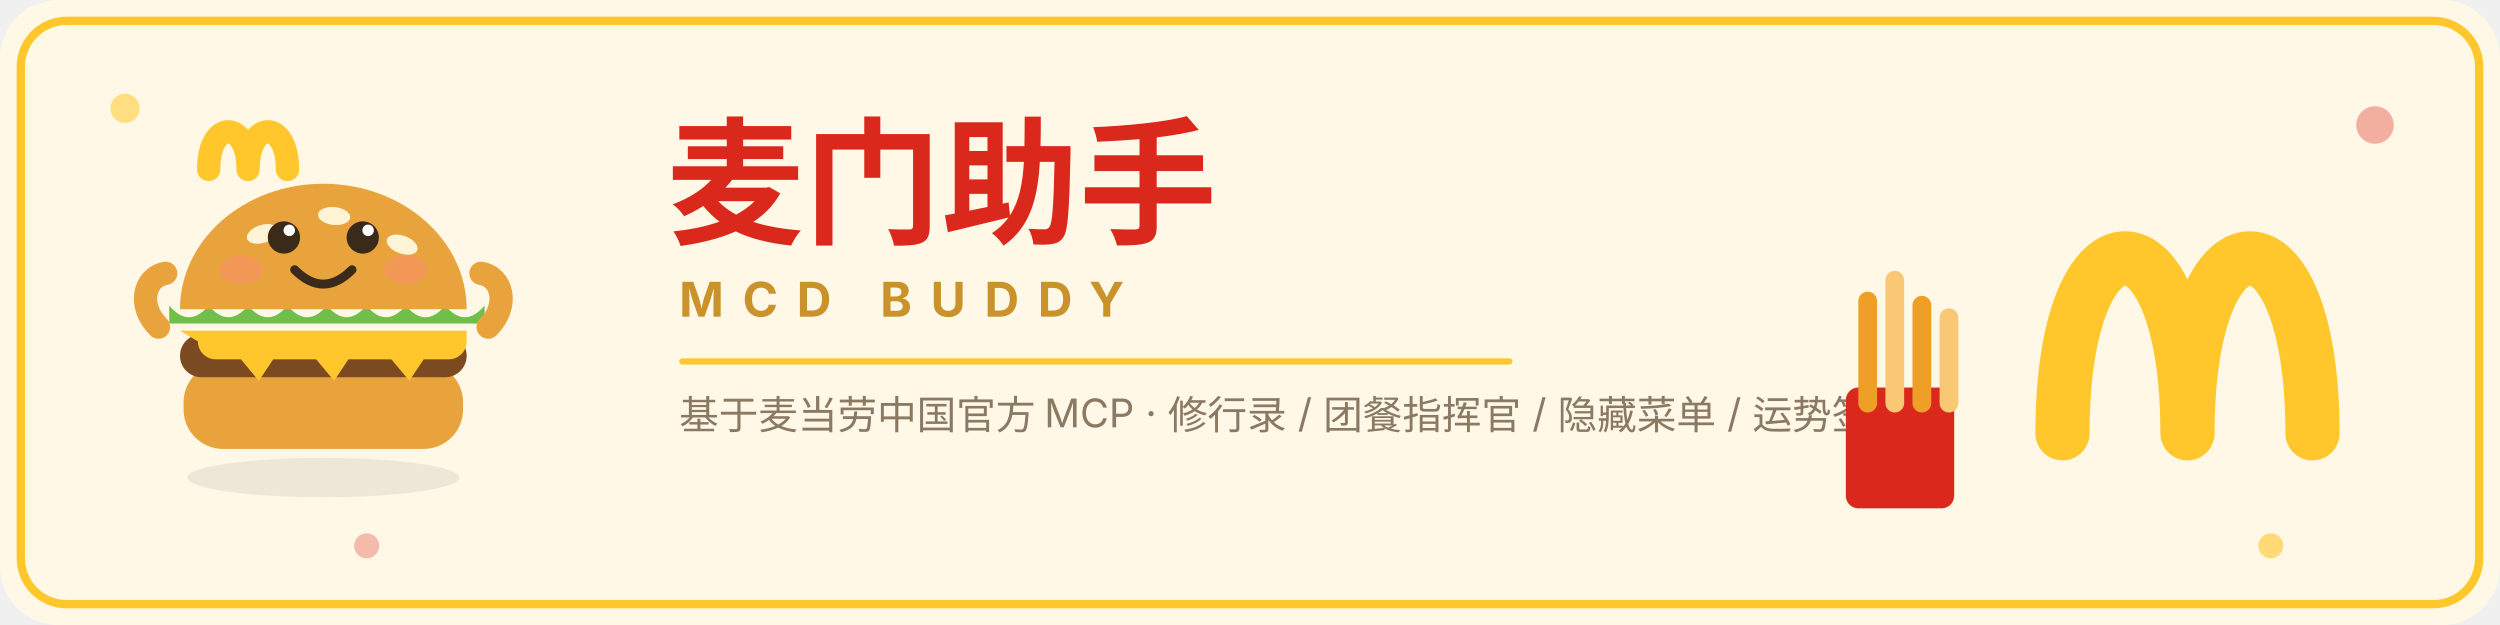
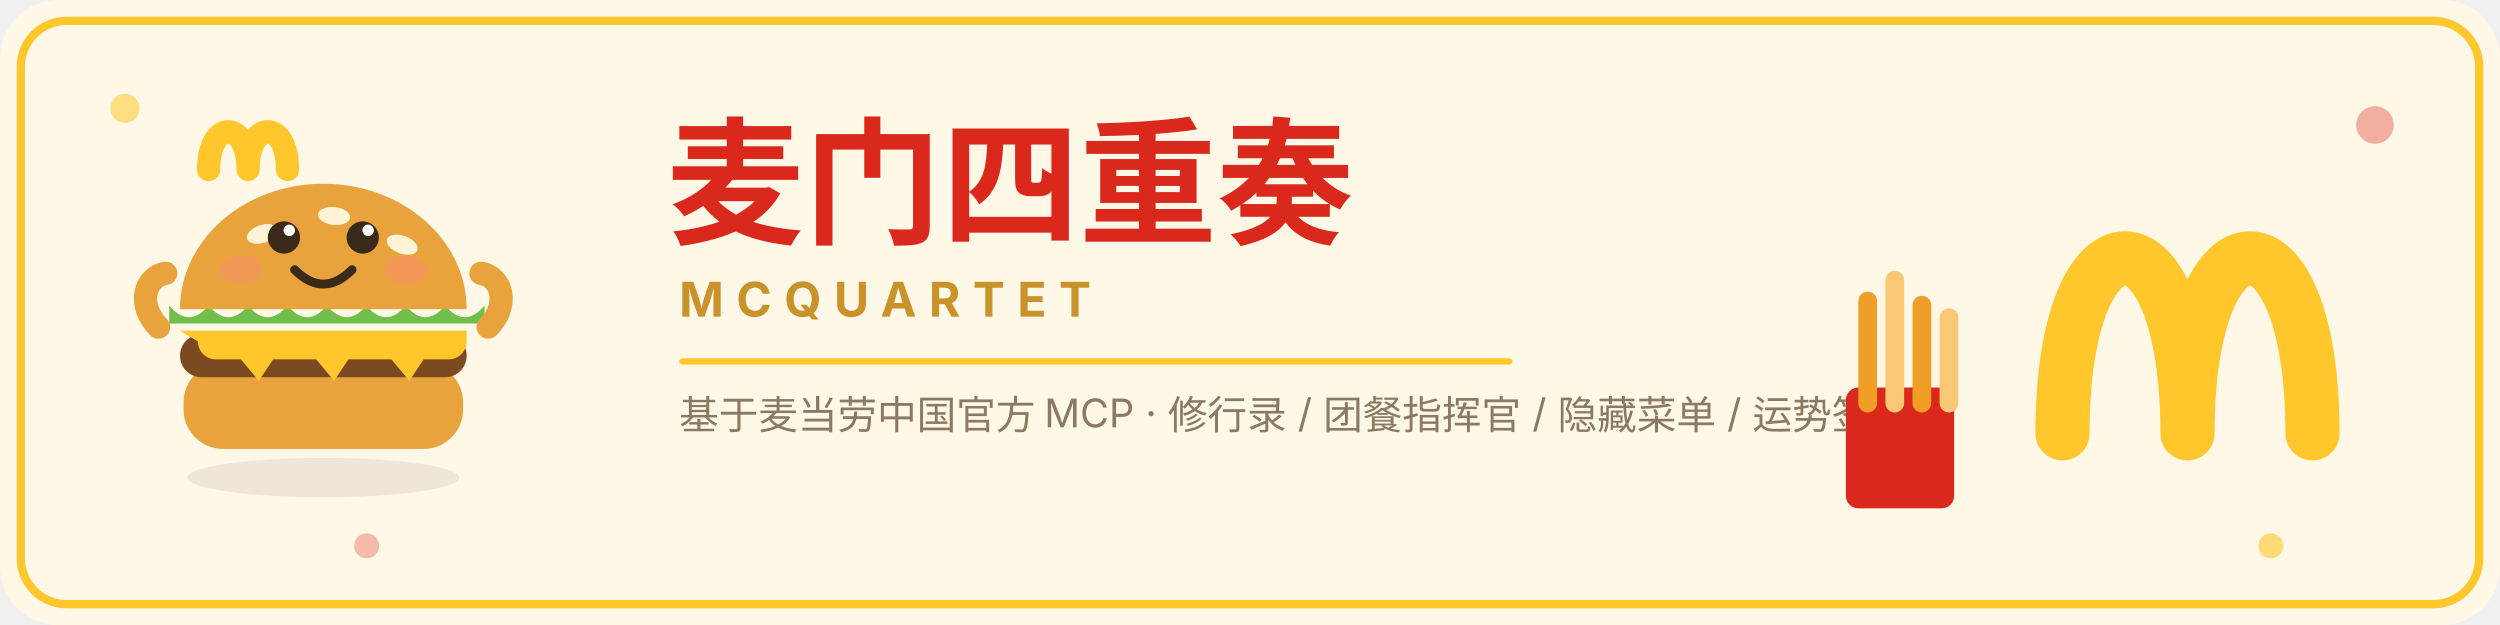
<svg xmlns="http://www.w3.org/2000/svg" viewBox="0 0 1200 300" width="1200" height="300" role="img" aria-labelledby="bannerTitle bannerDesc">
  <rect x="0" y="0" width="1200" height="300" rx="28" fill="#FFF8E7" />
  <rect x="10" y="10" width="1180" height="280" rx="22" fill="none" stroke="#FFC72C" stroke-width="4" />
  <circle cx="60" cy="52" r="7" fill="#FFC72C" opacity="0.55" />
  <circle cx="1140" cy="60" r="9" fill="#DA291C" opacity="0.35" />
  <circle cx="1090" cy="262" r="6" fill="#FFC72C" opacity="0.6" />
  <circle cx="176" cy="262" r="6" fill="#DA291C" opacity="0.3" />
  <g transform="translate(52,28) scale(0.86)">
    <ellipse cx="120" cy="234" rx="76" ry="11" fill="#000000" opacity="0.07" />
    <rect x="42" y="170" width="156" height="48" rx="22" fill="#E8A33D" />
    <rect x="40" y="154" width="160" height="24" rx="12" fill="#7B4A21" />
    <path d="M40 152 h160 v6 a10 10 0 0 1 -10 10 h-14 l-8 12 -10 -12 h-24 l-8 12 -10 -12 h-24 l-8 12 -10 -12 h-14 a10 10 0 0 1 -10 -10 z" fill="#FFC72C" />
    <path d="M34 138 q11 13 22 0 q11 13 22 0 q11 13 22 0 q11 13 22 0 q11 13 22 0 q11 13 22 0 q11 13 22 0 q11 13 22 0 v10 h-176 z" fill="#6FBF4A" />
    <path d="M40 140 A80 70 0 0 1 200 140 Z" fill="#E8A33D" />
    <ellipse cx="86" cy="98" rx="9" ry="5" fill="#FFF3D6" transform="rotate(-18 86 98)" />
    <ellipse cx="126" cy="88" rx="9" ry="5" fill="#FFF3D6" transform="rotate(6 126 88)" />
    <ellipse cx="164" cy="104" rx="9" ry="5" fill="#FFF3D6" transform="rotate(20 164 104)" />
    <circle cx="98" cy="100" r="9" fill="#3A2A1A" />
    <circle cx="142" cy="100" r="9" fill="#3A2A1A" />
    <circle cx="101" cy="96" r="3.2" fill="#FFFFFF" />
    <circle cx="145" cy="96" r="3.2" fill="#FFFFFF" />
    <path d="M104 118 Q120 134 136 118" fill="none" stroke="#3A2A1A" stroke-width="5" stroke-linecap="round" />
    <ellipse cx="74" cy="118" rx="12" ry="8" fill="#FF8A73" opacity="0.45" />
    <ellipse cx="166" cy="118" rx="12" ry="8" fill="#FF8A73" opacity="0.45" />
    <path d="M56 62 C56 34 78 34 78 62 M78 62 C78 34 100 34 100 62" fill="none" stroke="#FFC72C" stroke-width="13" stroke-linecap="round" />
    <path d="M28 150 C16 138 20 122 32 120" fill="none" stroke="#E8A33D" stroke-width="13" stroke-linecap="round" />
    <path d="M212 150 C224 138 220 122 208 120" fill="none" stroke="#E8A33D" stroke-width="13" stroke-linecap="round" />
  </g>
-   <text x="320" y="112" font-family="system-ui, -apple-system, 'Segoe UI', 'PingFang SC', 'Microsoft YaHei', sans-serif" font-size="66" font-weight="800" fill="#DA291C">麦门助手</text>
-   <text x="326" y="152" font-family="system-ui, -apple-system, 'Segoe UI', sans-serif" font-size="23" font-weight="700" letter-spacing="9" fill="#C9922A">MCD BUDDY</text>
+   <text x="320" y="112" font-family="system-ui, -apple-system, 'Segoe UI', 'PingFang SC', 'Microsoft YaHei', sans-serif" font-size="66" font-weight="800" fill="#DA291C">麦门四重奏</text>
+   <text x="326" y="152" font-family="system-ui, -apple-system, 'Segoe UI', sans-serif" font-size="23" font-weight="700" letter-spacing="6" fill="#C9922A">MCQUARTET</text>
  <rect x="326" y="172" width="400" height="3" rx="1.5" fill="#FFC72C" />
  <text x="326" y="206" font-family="system-ui, -apple-system, 'Segoe UI', 'PingFang SC', 'Microsoft YaHei', sans-serif" font-size="19" fill="#8A7A64">基于麦当劳中国官方 MCP · 修行录 / 团餐指挥官 / 隐藏菜单 / 运势签</text>
  <g transform="translate(872,140)">
    <rect x="14" y="46" width="52" height="58" rx="6" fill="#DA291C" />
    <rect x="20" y="0" width="9" height="58" rx="4.5" fill="#EF9F27" />
    <rect x="33" y="-10" width="9" height="68" rx="4.5" fill="#FAC775" />
    <rect x="46" y="2" width="9" height="56" rx="4.5" fill="#EF9F27" />
    <rect x="59" y="8" width="9" height="50" rx="4.5" fill="#FAC775" />
  </g>
  <path d="M990 208 C990 96 1050 96 1050 208 M1050 208 C1050 96 1110 96 1110 208" fill="none" stroke="#FFC72C" stroke-width="26" stroke-linecap="round" />
</svg>
